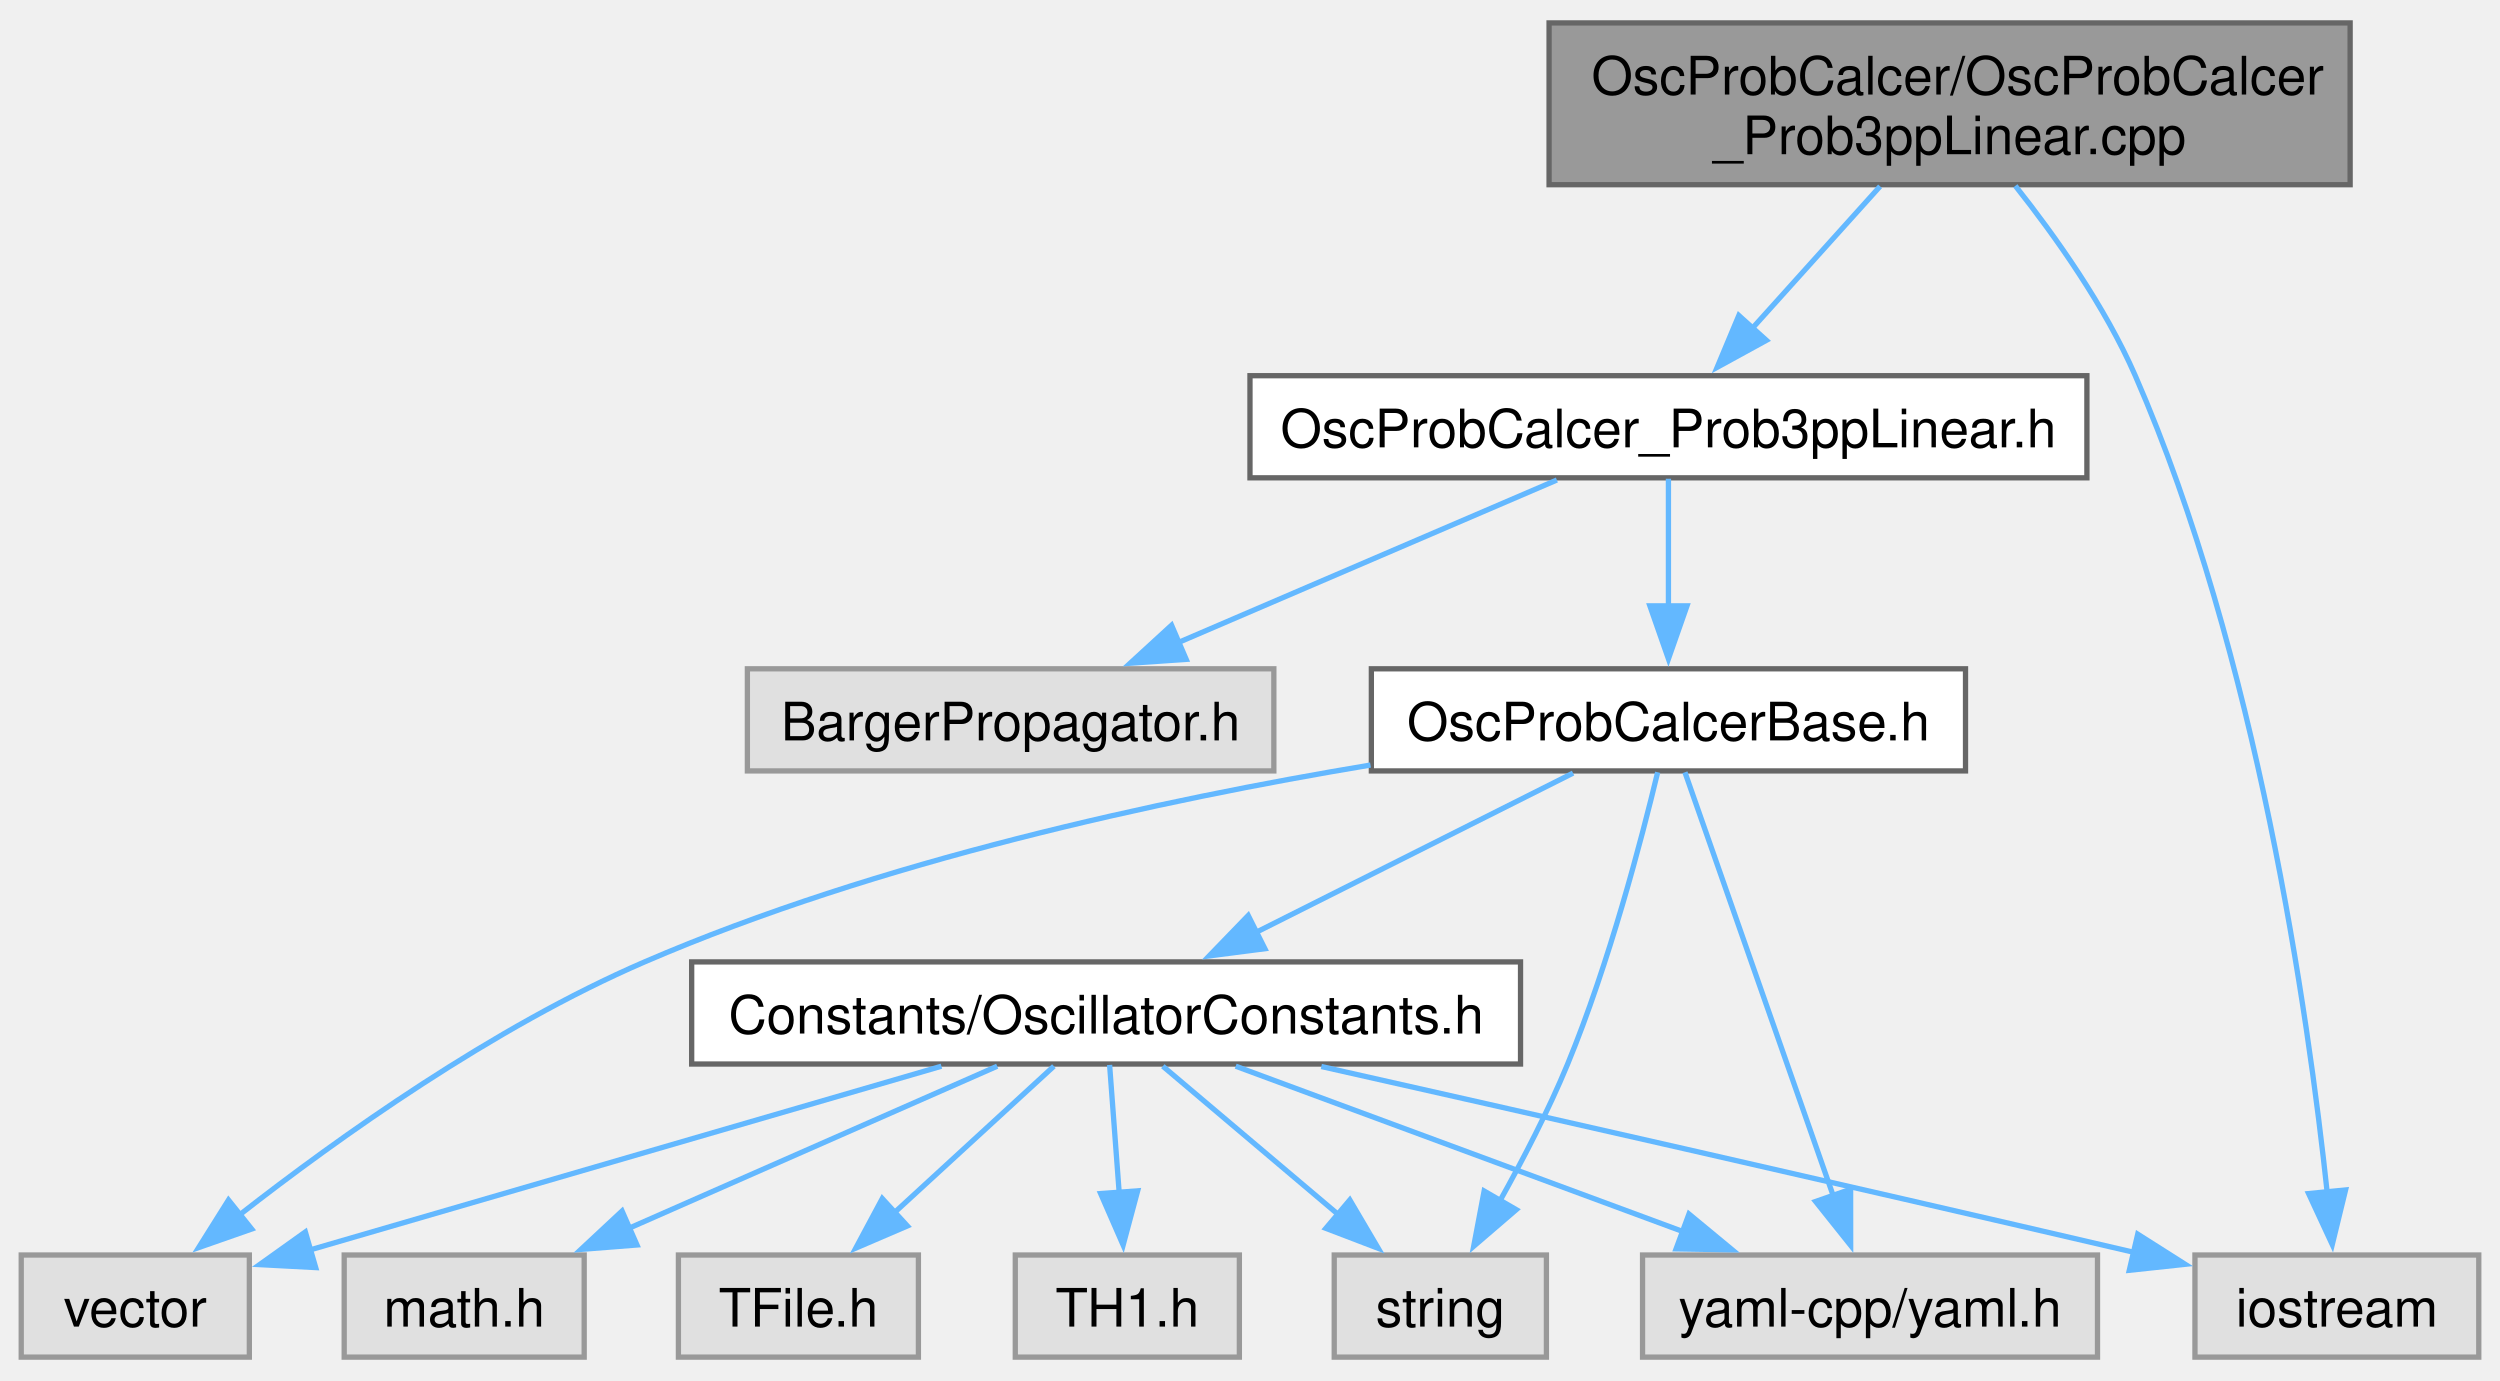
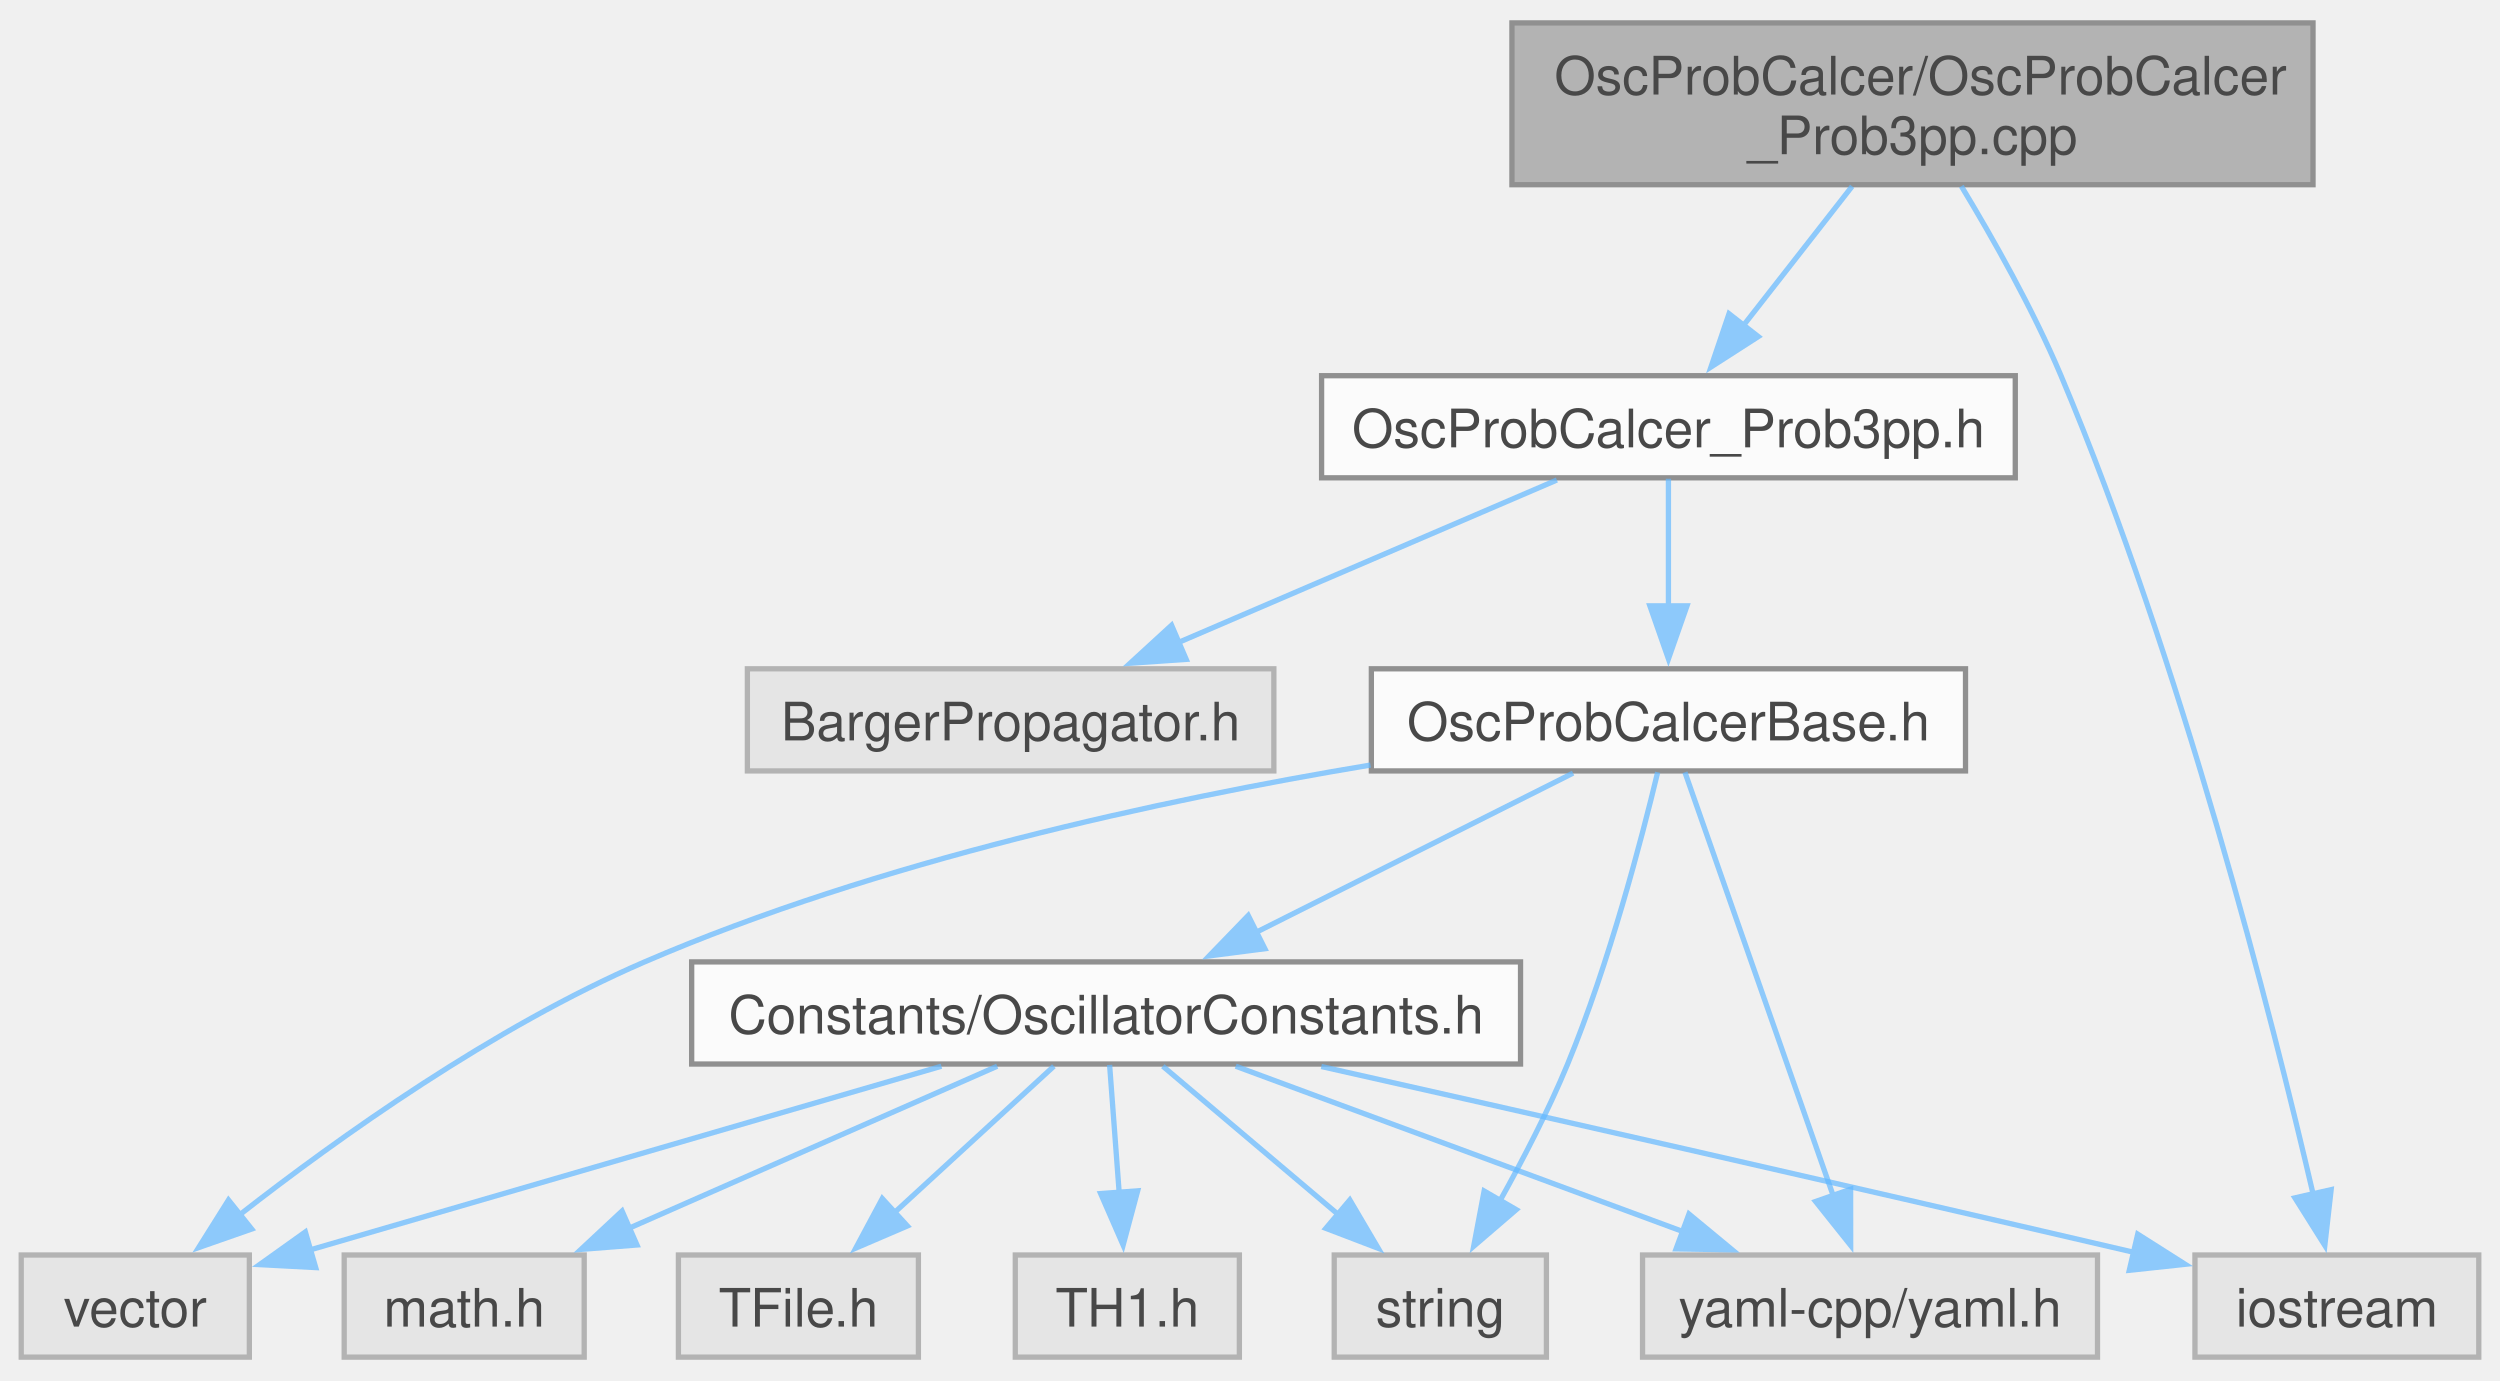
<svg xmlns="http://www.w3.org/2000/svg" xmlns:xlink="http://www.w3.org/1999/xlink" width="471pt" height="260pt" viewBox="0.00 0.00 471.25 259.50">
-   <g id="graph0" class="graph" transform="scale(1 1) rotate(0) translate(4 255.5)">
-     <g id="Node000001" class="node">
-       <g id="a_Node000001">
-         <a xlink:title=" ">
-           <polygon fill="#999999" stroke="#666666" points="439,-251.5 288,-251.5 288,-221 439,-221 439,-251.5" />
-           <text text-anchor="start" x="296" y="-238" font-family="Helvetica,sans-Serif" font-size="10.00">OscProbCalcer/OscProbCalcer</text>
-           <text text-anchor="middle" x="363.5" y="-226.75" font-family="Helvetica,sans-Serif" font-size="10.00">_Prob3ppLinear.cpp</text>
-         </a>
+   <svg id="main" version="1.1" xml:space="preserve">
+     <style type="text/css">
+ .node, .edge {opacity: 0.7;}
+ .node.selected, .edge.selected {opacity: 1;}
+ .edge:hover path { stroke: red; }
+ .edge:hover polygon { stroke: red; fill: red; }
+ </style>
+     <svg id="graph" class="graph">
+       <g id="graph0" class="graph" transform="scale(1 1) rotate(0) translate(4 255.5)">
+         <g id="Node000001" class="node">
+           <g id="a_Node000001">
+             <a xlink:title=" ">
+               <polygon fill="#999999" stroke="#666666" points="432,-251.5 281,-251.5 281,-221 432,-221 432,-251.5" />
+               <text text-anchor="start" x="289" y="-238" font-family="Helvetica,sans-Serif" font-size="10.00">OscProbCalcer/OscProbCalcer</text>
+               <text text-anchor="middle" x="356.5" y="-226.75" font-family="Helvetica,sans-Serif" font-size="10.00">_Prob3pp.cpp</text>
+             </a>
+           </g>
+         </g>
+         <g id="Node000002" class="node">
+           <g id="a_Node000002">
+             <a xlink:href="OscProbCalcer__Prob3pp_8h.html" target="_top" xlink:title=" ">
+               <polygon fill="white" stroke="#666666" points="375.88,-185 245.12,-185 245.12,-165.75 375.88,-165.75 375.88,-185" />
+               <text text-anchor="middle" x="310.5" y="-171.5" font-family="Helvetica,sans-Serif" font-size="10.00">OscProbCalcer_Prob3pp.h</text>
+             </a>
+           </g>
+         </g>
+         <g id="edge1_Node000001_Node000002" class="edge">
+           <g id="a_edge1_Node000001_Node000002">
+             <a xlink:title=" ">
+               <path fill="none" stroke="#63b8ff" d="M345.13,-220.7C338.93,-212.77 331.21,-202.88 324.63,-194.46" />
+               <polygon fill="#63b8ff" stroke="#63b8ff" points="327.44,-192.37 318.52,-186.64 321.92,-196.68 327.44,-192.37" />
+             </a>
+           </g>
+         </g>
+         <g id="Node000010" class="node">
+           <g id="a_Node000010">
+             <a xlink:title=" ">
+               <polygon fill="#e0e0e0" stroke="#999999" points="463.25,-19.25 409.75,-19.25 409.75,0 463.25,0 463.25,-19.25" />
+               <text text-anchor="middle" x="436.5" y="-5.75" font-family="Helvetica,sans-Serif" font-size="10.00">iostream</text>
+             </a>
+           </g>
+         </g>
+         <g id="edge15_Node000001_Node000010" class="edge">
+           <g id="a_edge15_Node000001_Node000010">
+             <a xlink:title=" ">
+               <path fill="none" stroke="#63b8ff" d="M365.71,-220.73C371.65,-210.91 379.22,-197.51 384.5,-185 407.26,-131.04 424.32,-63.78 432.01,-30.79" />
+               <polygon fill="#63b8ff" stroke="#63b8ff" points="435.42,-31.57 434.23,-21.05 428.59,-30.02 435.42,-31.57" />
+             </a>
+           </g>
+         </g>
+         <g id="Node000003" class="node">
+           <g id="a_Node000003">
+             <a xlink:href="OscProbCalcerBase_8h.html" target="_top" xlink:title=" ">
+               <polygon fill="white" stroke="#666666" points="366.5,-129.75 254.5,-129.75 254.5,-110.5 366.5,-110.5 366.5,-129.75" />
+               <text text-anchor="middle" x="310.5" y="-116.25" font-family="Helvetica,sans-Serif" font-size="10.00">OscProbCalcerBase.h</text>
+             </a>
+           </g>
+         </g>
+         <g id="edge2_Node000002_Node000003" class="edge">
+           <g id="a_edge2_Node000002_Node000003">
+             <a xlink:title=" ">
+               <path fill="none" stroke="#63b8ff" d="M310.5,-165.58C310.5,-159.07 310.5,-149.92 310.5,-141.62" />
+               <polygon fill="#63b8ff" stroke="#63b8ff" points="314,-141.62 310.5,-131.62 307,-141.62 314,-141.62" />
+             </a>
+           </g>
+         </g>
+         <g id="Node000012" class="node">
+           <g id="a_Node000012">
+             <a xlink:title=" ">
+               <polygon fill="#e0e0e0" stroke="#999999" points="236.12,-129.75 136.88,-129.75 136.88,-110.5 236.12,-110.5 236.12,-129.75" />
+               <text text-anchor="middle" x="186.5" y="-116.25" font-family="Helvetica,sans-Serif" font-size="10.00">BargerPropagator.h</text>
+             </a>
+           </g>
+         </g>
+         <g id="edge14_Node000002_Node000012" class="edge">
+           <g id="a_edge14_Node000002_Node000012">
+             <a xlink:title=" ">
+               <path fill="none" stroke="#63b8ff" d="M289.47,-165.34C269.87,-156.93 240.39,-144.27 217.99,-134.65" />
+               <polygon fill="#63b8ff" stroke="#63b8ff" points="219.6,-131.53 209.03,-130.8 216.84,-137.96 219.6,-131.53" />
+             </a>
+           </g>
+         </g>
+         <g id="Node000004" class="node">
+           <g id="a_Node000004">
+             <a xlink:href="OscillatorConstants_8h.html" target="_top" xlink:title=" ">
+               <polygon fill="white" stroke="#666666" points="282.62,-74.5 126.38,-74.5 126.38,-55.25 282.62,-55.25 282.62,-74.5" />
+               <text text-anchor="middle" x="204.5" y="-61" font-family="Helvetica,sans-Serif" font-size="10.00">Constants/OscillatorConstants.h</text>
+             </a>
+           </g>
+         </g>
+         <g id="edge3_Node000003_Node000004" class="edge">
+           <g id="a_edge3_Node000003_Node000004">
+             <a xlink:title=" ">
+               <path fill="none" stroke="#63b8ff" d="M292.52,-110.09C276.15,-101.87 251.71,-89.59 232.74,-80.06" />
+               <polygon fill="#63b8ff" stroke="#63b8ff" points="234.43,-76.99 223.92,-75.63 231.29,-83.25 234.43,-76.99" />
+             </a>
+           </g>
+         </g>
+         <g id="Node000006" class="node">
+           <g id="a_Node000006">
+             <a xlink:title=" ">
+               <polygon fill="#e0e0e0" stroke="#999999" points="391.38,-19.25 305.62,-19.25 305.62,0 391.38,0 391.38,-19.25" />
+               <text text-anchor="middle" x="348.5" y="-5.75" font-family="Helvetica,sans-Serif" font-size="10.00">yaml-cpp/yaml.h</text>
+             </a>
+           </g>
+         </g>
+         <g id="edge13_Node000003_Node000006" class="edge">
+           <g id="a_edge13_Node000003_Node000006">
+             <a xlink:title=" ">
+               <path fill="none" stroke="#63b8ff" d="M313.61,-110.25C319.68,-92.92 333.23,-54.23 341.54,-30.49" />
+               <polygon fill="#63b8ff" stroke="#63b8ff" points="344.84,-31.65 344.85,-21.06 338.24,-29.34 344.84,-31.65" />
+             </a>
+           </g>
+         </g>
+         <g id="Node000009" class="node">
+           <g id="a_Node000009">
+             <a xlink:title=" ">
+               <polygon fill="#e0e0e0" stroke="#999999" points="287.5,-19.25 247.5,-19.25 247.5,0 287.5,0 287.5,-19.25" />
+               <text text-anchor="middle" x="267.5" y="-5.75" font-family="Helvetica,sans-Serif" font-size="10.00">string</text>
+             </a>
+           </g>
+         </g>
+         <g id="edge12_Node000003_Node000009" class="edge">
+           <g id="a_edge12_Node000003_Node000009">
+             <a xlink:title=" ">
+               <path fill="none" stroke="#63b8ff" d="M308.47,-110.25C305.47,-97.73 299.35,-74.29 291.5,-55.25 287.9,-46.52 283.09,-37.26 278.73,-29.45" />
+               <polygon fill="#63b8ff" stroke="#63b8ff" points="281.82,-27.8 273.79,-20.9 275.76,-31.31 281.82,-27.8" />
+             </a>
+           </g>
+         </g>
+         <g id="Node000011" class="node">
+           <g id="a_Node000011">
+             <a xlink:title=" ">
+               <polygon fill="#e0e0e0" stroke="#999999" points="43,-19.25 0,-19.25 0,0 43,0 43,-19.25" />
+               <text text-anchor="middle" x="21.5" y="-5.75" font-family="Helvetica,sans-Serif" font-size="10.00">vector</text>
+             </a>
+           </g>
+         </g>
+         <g id="edge11_Node000003_Node000011" class="edge">
+           <g id="a_edge11_Node000003_Node000011">
+             <a xlink:title=" ">
+               <path fill="none" stroke="#63b8ff" d="M254.34,-111.61C214.9,-105.04 161.55,-93.5 117.5,-74.5 88.99,-62.2 59.78,-41.36 41.19,-26.84" />
+               <polygon fill="#63b8ff" stroke="#63b8ff" points="43.44,-24.15 33.44,-20.65 39.07,-29.62 43.44,-24.15" />
+             </a>
+           </g>
+         </g>
+         <g id="Node000005" class="node">
+           <g id="a_Node000005">
+             <a xlink:title=" ">
+               <polygon fill="#e0e0e0" stroke="#999999" points="106.12,-19.25 60.88,-19.25 60.88,0 106.12,0 106.12,-19.25" />
+               <text text-anchor="middle" x="83.5" y="-5.75" font-family="Helvetica,sans-Serif" font-size="10.00">math.h</text>
+             </a>
+           </g>
+         </g>
+         <g id="edge4_Node000004_Node000005" class="edge">
+           <g id="a_edge4_Node000004_Node000005">
+             <a xlink:title=" ">
+               <path fill="none" stroke="#63b8ff" d="M183.97,-54.84C164.94,-46.47 136.35,-33.88 114.53,-24.28" />
+               <polygon fill="#63b8ff" stroke="#63b8ff" points="116.07,-21.14 105.51,-20.31 113.26,-27.54 116.07,-21.14" />
+             </a>
+           </g>
+         </g>
+         <g id="edge5_Node000004_Node000006" class="edge">
+           <g id="a_edge5_Node000004_Node000006">
+             <a xlink:title=" ">
+               <path fill="none" stroke="#63b8ff" d="M228.93,-54.84C252.1,-46.27 287.16,-33.31 313.34,-23.63" />
+               <polygon fill="#63b8ff" stroke="#63b8ff" points="314.37,-26.98 322.53,-20.23 311.94,-20.41 314.37,-26.98" />
+             </a>
+           </g>
+         </g>
+         <g id="Node000007" class="node">
+           <g id="a_Node000007">
+             <a xlink:title=" ">
+               <polygon fill="#e0e0e0" stroke="#999999" points="169.12,-19.25 123.88,-19.25 123.88,0 169.12,0 169.12,-19.25" />
+               <text text-anchor="middle" x="146.5" y="-5.75" font-family="Helvetica,sans-Serif" font-size="10.00">TFile.h</text>
+             </a>
+           </g>
+         </g>
+         <g id="edge6_Node000004_Node000007" class="edge">
+           <g id="a_edge6_Node000004_Node000007">
+             <a xlink:title=" ">
+               <path fill="none" stroke="#63b8ff" d="M194.66,-54.84C186.45,-47.3 174.52,-36.35 164.59,-27.23" />
+               <polygon fill="#63b8ff" stroke="#63b8ff" points="167.04,-24.73 157.31,-20.55 162.31,-29.89 167.04,-24.73" />
+             </a>
+           </g>
+         </g>
+         <g id="Node000008" class="node">
+           <g id="a_Node000008">
+             <a xlink:title=" ">
+               <polygon fill="#e0e0e0" stroke="#999999" points="229.62,-19.25 187.38,-19.25 187.38,0 229.62,0 229.62,-19.25" />
+               <text text-anchor="middle" x="208.5" y="-5.75" font-family="Helvetica,sans-Serif" font-size="10.00">TH1.h</text>
+             </a>
+           </g>
+         </g>
+         <g id="edge7_Node000004_Node000008" class="edge">
+           <g id="a_edge7_Node000004_Node000008">
+             <a xlink:title=" ">
+               <path fill="none" stroke="#63b8ff" d="M205.16,-55.08C205.66,-48.49 206.35,-39.21 206.98,-30.82" />
+               <polygon fill="#63b8ff" stroke="#63b8ff" points="210.45,-31.35 207.71,-21.12 203.47,-30.83 210.45,-31.35" />
+             </a>
+           </g>
+         </g>
+         <g id="edge8_Node000004_Node000009" class="edge">
+           <g id="a_edge8_Node000004_Node000009">
+             <a xlink:title=" ">
+               <path fill="none" stroke="#63b8ff" d="M215.19,-54.84C224.2,-47.22 237.33,-36.12 248.18,-26.95" />
+               <polygon fill="#63b8ff" stroke="#63b8ff" points="250.44,-29.63 255.81,-20.5 245.92,-24.28 250.44,-29.63" />
+             </a>
+           </g>
+         </g>
+         <g id="edge9_Node000004_Node000010" class="edge">
+           <g id="a_edge9_Node000004_Node000010">
+             <a xlink:title=" ">
+               <path fill="none" stroke="#63b8ff" d="M245.07,-54.78C282.41,-46.38 339.61,-33.42 398.39,-19.72" />
+               <polygon fill="#63b8ff" stroke="#63b8ff" points="398.96,-23.18 407.91,-17.5 397.37,-16.37 398.96,-23.18" />
+             </a>
+           </g>
+         </g>
+         <g id="edge10_Node000004_Node000011" class="edge">
+           <g id="a_edge10_Node000004_Node000011">
+             <a xlink:title=" ">
+               <path fill="none" stroke="#63b8ff" d="M173.46,-54.84C140.29,-45.19 87.94,-29.96 54.17,-20.13" />
+               <polygon fill="#63b8ff" stroke="#63b8ff" points="55.51,-16.88 44.93,-17.44 53.56,-23.6 55.51,-16.88" />
+             </a>
+           </g>
+         </g>
      </g>
-     </g>
-     <g id="Node000002" class="node">
-       <g id="a_Node000002">
-         <a xlink:href="OscProbCalcer__Prob3ppLinear_8h.html" target="_top" xlink:title=" ">
-           <polygon fill="white" stroke="#666666" points="389.38,-185 231.62,-185 231.62,-165.75 389.38,-165.75 389.38,-185" />
-           <text text-anchor="middle" x="310.5" y="-171.5" font-family="Helvetica,sans-Serif" font-size="10.00">OscProbCalcer_Prob3ppLinear.h</text>
-         </a>
-       </g>
-     </g>
-     <g id="edge1_Node000001_Node000002" class="edge">
-       <g id="a_edge1_Node000001_Node000002">
-         <a xlink:title=" ">
-           <path fill="none" stroke="#63b8ff" d="M350.4,-220.7C343.11,-212.59 333.97,-202.45 326.29,-193.91" />
-           <polygon fill="#63b8ff" stroke="#63b8ff" points="328.97,-191.67 319.68,-186.58 323.77,-196.35 328.97,-191.67" />
-         </a>
-       </g>
-     </g>
-     <g id="Node000010" class="node">
-       <g id="a_Node000010">
-         <a xlink:title=" ">
-           <polygon fill="#e0e0e0" stroke="#999999" points="463.25,-19.25 409.75,-19.25 409.75,0 463.25,0 463.25,-19.25" />
-           <text text-anchor="middle" x="436.5" y="-5.75" font-family="Helvetica,sans-Serif" font-size="10.00">iostream</text>
-         </a>
-       </g>
-     </g>
-     <g id="edge15_Node000001_Node000010" class="edge">
-       <g id="a_edge15_Node000001_Node000010">
-         <a xlink:title=" ">
-           <path fill="none" stroke="#63b8ff" d="M375.89,-220.79C383.48,-211.21 392.8,-198.06 398.5,-185 421.47,-132.35 431.1,-64.51 434.67,-31.09" />
-           <polygon fill="#63b8ff" stroke="#63b8ff" points="438.14,-31.52 435.63,-21.22 431.17,-30.83 438.14,-31.52" />
-         </a>
-       </g>
-     </g>
-     <g id="Node000003" class="node">
-       <g id="a_Node000003">
-         <a xlink:href="OscProbCalcerBase_8h.html" target="_top" xlink:title=" ">
-           <polygon fill="white" stroke="#666666" points="366.5,-129.75 254.5,-129.75 254.5,-110.5 366.5,-110.5 366.5,-129.75" />
-           <text text-anchor="middle" x="310.5" y="-116.25" font-family="Helvetica,sans-Serif" font-size="10.00">OscProbCalcerBase.h</text>
-         </a>
-       </g>
-     </g>
-     <g id="edge2_Node000002_Node000003" class="edge">
-       <g id="a_edge2_Node000002_Node000003">
-         <a xlink:title=" ">
-           <path fill="none" stroke="#63b8ff" d="M310.5,-165.58C310.5,-159.07 310.5,-149.92 310.5,-141.62" />
-           <polygon fill="#63b8ff" stroke="#63b8ff" points="314,-141.62 310.5,-131.62 307,-141.62 314,-141.62" />
-         </a>
-       </g>
-     </g>
-     <g id="Node000012" class="node">
-       <g id="a_Node000012">
-         <a xlink:title=" ">
-           <polygon fill="#e0e0e0" stroke="#999999" points="236.12,-129.75 136.88,-129.75 136.88,-110.5 236.12,-110.5 236.12,-129.75" />
-           <text text-anchor="middle" x="186.5" y="-116.25" font-family="Helvetica,sans-Serif" font-size="10.00">BargerPropagator.h</text>
-         </a>
-       </g>
-     </g>
-     <g id="edge14_Node000002_Node000012" class="edge">
-       <g id="a_edge14_Node000002_Node000012">
-         <a xlink:title=" ">
-           <path fill="none" stroke="#63b8ff" d="M289.47,-165.34C269.87,-156.93 240.39,-144.27 217.99,-134.65" />
-           <polygon fill="#63b8ff" stroke="#63b8ff" points="219.6,-131.53 209.03,-130.8 216.84,-137.96 219.6,-131.53" />
-         </a>
-       </g>
-     </g>
-     <g id="Node000004" class="node">
-       <g id="a_Node000004">
-         <a xlink:href="OscillatorConstants_8h.html" target="_top" xlink:title=" ">
-           <polygon fill="white" stroke="#666666" points="282.62,-74.5 126.38,-74.5 126.38,-55.25 282.62,-55.25 282.62,-74.5" />
-           <text text-anchor="middle" x="204.5" y="-61" font-family="Helvetica,sans-Serif" font-size="10.00">Constants/OscillatorConstants.h</text>
-         </a>
-       </g>
-     </g>
-     <g id="edge3_Node000003_Node000004" class="edge">
-       <g id="a_edge3_Node000003_Node000004">
-         <a xlink:title=" ">
-           <path fill="none" stroke="#63b8ff" d="M292.52,-110.09C276.15,-101.87 251.71,-89.59 232.74,-80.06" />
-           <polygon fill="#63b8ff" stroke="#63b8ff" points="234.43,-76.99 223.92,-75.63 231.29,-83.25 234.43,-76.99" />
-         </a>
-       </g>
-     </g>
-     <g id="Node000006" class="node">
-       <g id="a_Node000006">
-         <a xlink:title=" ">
-           <polygon fill="#e0e0e0" stroke="#999999" points="391.38,-19.25 305.62,-19.25 305.62,0 391.38,0 391.38,-19.25" />
-           <text text-anchor="middle" x="348.5" y="-5.75" font-family="Helvetica,sans-Serif" font-size="10.00">yaml-cpp/yaml.h</text>
-         </a>
-       </g>
-     </g>
-     <g id="edge13_Node000003_Node000006" class="edge">
-       <g id="a_edge13_Node000003_Node000006">
-         <a xlink:title=" ">
-           <path fill="none" stroke="#63b8ff" d="M313.61,-110.25C319.68,-92.92 333.23,-54.23 341.54,-30.49" />
-           <polygon fill="#63b8ff" stroke="#63b8ff" points="344.84,-31.65 344.85,-21.06 338.24,-29.34 344.84,-31.65" />
-         </a>
-       </g>
-     </g>
-     <g id="Node000009" class="node">
-       <g id="a_Node000009">
-         <a xlink:title=" ">
-           <polygon fill="#e0e0e0" stroke="#999999" points="287.5,-19.25 247.5,-19.25 247.5,0 287.5,0 287.5,-19.25" />
-           <text text-anchor="middle" x="267.5" y="-5.75" font-family="Helvetica,sans-Serif" font-size="10.00">string</text>
-         </a>
-       </g>
-     </g>
-     <g id="edge12_Node000003_Node000009" class="edge">
-       <g id="a_edge12_Node000003_Node000009">
-         <a xlink:title=" ">
-           <path fill="none" stroke="#63b8ff" d="M308.47,-110.25C305.47,-97.73 299.35,-74.29 291.5,-55.25 287.9,-46.52 283.09,-37.26 278.73,-29.45" />
-           <polygon fill="#63b8ff" stroke="#63b8ff" points="281.82,-27.8 273.79,-20.9 275.76,-31.31 281.82,-27.8" />
-         </a>
-       </g>
-     </g>
-     <g id="Node000011" class="node">
-       <g id="a_Node000011">
-         <a xlink:title=" ">
-           <polygon fill="#e0e0e0" stroke="#999999" points="43,-19.25 0,-19.25 0,0 43,0 43,-19.25" />
-           <text text-anchor="middle" x="21.5" y="-5.75" font-family="Helvetica,sans-Serif" font-size="10.00">vector</text>
-         </a>
-       </g>
-     </g>
-     <g id="edge11_Node000003_Node000011" class="edge">
-       <g id="a_edge11_Node000003_Node000011">
-         <a xlink:title=" ">
-           <path fill="none" stroke="#63b8ff" d="M254.34,-111.61C214.9,-105.04 161.55,-93.5 117.5,-74.5 88.99,-62.2 59.78,-41.36 41.19,-26.84" />
-           <polygon fill="#63b8ff" stroke="#63b8ff" points="43.44,-24.15 33.44,-20.65 39.07,-29.62 43.44,-24.15" />
-         </a>
-       </g>
-     </g>
-     <g id="Node000005" class="node">
-       <g id="a_Node000005">
-         <a xlink:title=" ">
-           <polygon fill="#e0e0e0" stroke="#999999" points="106.12,-19.25 60.88,-19.25 60.88,0 106.12,0 106.12,-19.25" />
-           <text text-anchor="middle" x="83.5" y="-5.75" font-family="Helvetica,sans-Serif" font-size="10.00">math.h</text>
-         </a>
-       </g>
-     </g>
-     <g id="edge4_Node000004_Node000005" class="edge">
-       <g id="a_edge4_Node000004_Node000005">
-         <a xlink:title=" ">
-           <path fill="none" stroke="#63b8ff" d="M183.97,-54.84C164.94,-46.47 136.35,-33.88 114.53,-24.28" />
-           <polygon fill="#63b8ff" stroke="#63b8ff" points="116.07,-21.14 105.51,-20.31 113.26,-27.54 116.07,-21.14" />
-         </a>
-       </g>
-     </g>
-     <g id="edge5_Node000004_Node000006" class="edge">
-       <g id="a_edge5_Node000004_Node000006">
-         <a xlink:title=" ">
-           <path fill="none" stroke="#63b8ff" d="M228.93,-54.84C252.1,-46.27 287.16,-33.31 313.34,-23.63" />
-           <polygon fill="#63b8ff" stroke="#63b8ff" points="314.37,-26.98 322.53,-20.23 311.94,-20.41 314.37,-26.98" />
-         </a>
-       </g>
-     </g>
-     <g id="Node000007" class="node">
-       <g id="a_Node000007">
-         <a xlink:title=" ">
-           <polygon fill="#e0e0e0" stroke="#999999" points="169.12,-19.25 123.88,-19.25 123.88,0 169.12,0 169.12,-19.25" />
-           <text text-anchor="middle" x="146.5" y="-5.75" font-family="Helvetica,sans-Serif" font-size="10.00">TFile.h</text>
-         </a>
-       </g>
-     </g>
-     <g id="edge6_Node000004_Node000007" class="edge">
-       <g id="a_edge6_Node000004_Node000007">
-         <a xlink:title=" ">
-           <path fill="none" stroke="#63b8ff" d="M194.66,-54.84C186.45,-47.3 174.52,-36.35 164.59,-27.23" />
-           <polygon fill="#63b8ff" stroke="#63b8ff" points="167.04,-24.73 157.31,-20.55 162.31,-29.89 167.04,-24.73" />
-         </a>
-       </g>
-     </g>
-     <g id="Node000008" class="node">
-       <g id="a_Node000008">
-         <a xlink:title=" ">
-           <polygon fill="#e0e0e0" stroke="#999999" points="229.62,-19.25 187.38,-19.25 187.38,0 229.62,0 229.62,-19.25" />
-           <text text-anchor="middle" x="208.5" y="-5.75" font-family="Helvetica,sans-Serif" font-size="10.00">TH1.h</text>
-         </a>
-       </g>
-     </g>
-     <g id="edge7_Node000004_Node000008" class="edge">
-       <g id="a_edge7_Node000004_Node000008">
-         <a xlink:title=" ">
-           <path fill="none" stroke="#63b8ff" d="M205.16,-55.08C205.66,-48.49 206.35,-39.21 206.98,-30.82" />
-           <polygon fill="#63b8ff" stroke="#63b8ff" points="210.45,-31.35 207.71,-21.12 203.47,-30.83 210.45,-31.35" />
-         </a>
-       </g>
-     </g>
-     <g id="edge8_Node000004_Node000009" class="edge">
-       <g id="a_edge8_Node000004_Node000009">
-         <a xlink:title=" ">
-           <path fill="none" stroke="#63b8ff" d="M215.19,-54.84C224.2,-47.22 237.33,-36.12 248.18,-26.95" />
-           <polygon fill="#63b8ff" stroke="#63b8ff" points="250.44,-29.63 255.81,-20.5 245.92,-24.28 250.44,-29.63" />
-         </a>
-       </g>
-     </g>
-     <g id="edge9_Node000004_Node000010" class="edge">
-       <g id="a_edge9_Node000004_Node000010">
-         <a xlink:title=" ">
-           <path fill="none" stroke="#63b8ff" d="M245.07,-54.78C282.41,-46.38 339.61,-33.42 398.39,-19.72" />
-           <polygon fill="#63b8ff" stroke="#63b8ff" points="398.96,-23.18 407.91,-17.5 397.37,-16.37 398.96,-23.18" />
-         </a>
-       </g>
-     </g>
-     <g id="edge10_Node000004_Node000011" class="edge">
-       <g id="a_edge10_Node000004_Node000011">
-         <a xlink:title=" ">
-           <path fill="none" stroke="#63b8ff" d="M173.46,-54.84C140.29,-45.19 87.94,-29.96 54.17,-20.13" />
-           <polygon fill="#63b8ff" stroke="#63b8ff" points="55.51,-16.88 44.93,-17.44 53.56,-23.6 55.51,-16.88" />
-         </a>
-       </g>
-     </g>
-   </g>
+     </svg>
+   </svg>
+   <style type="text/css">
+ 
+ [data-mouse-over-selected='false'] { opacity: 0.7; }
+ [data-mouse-over-selected='true']  { opacity: 1.0; }
+ 
+ </style>
</svg>
